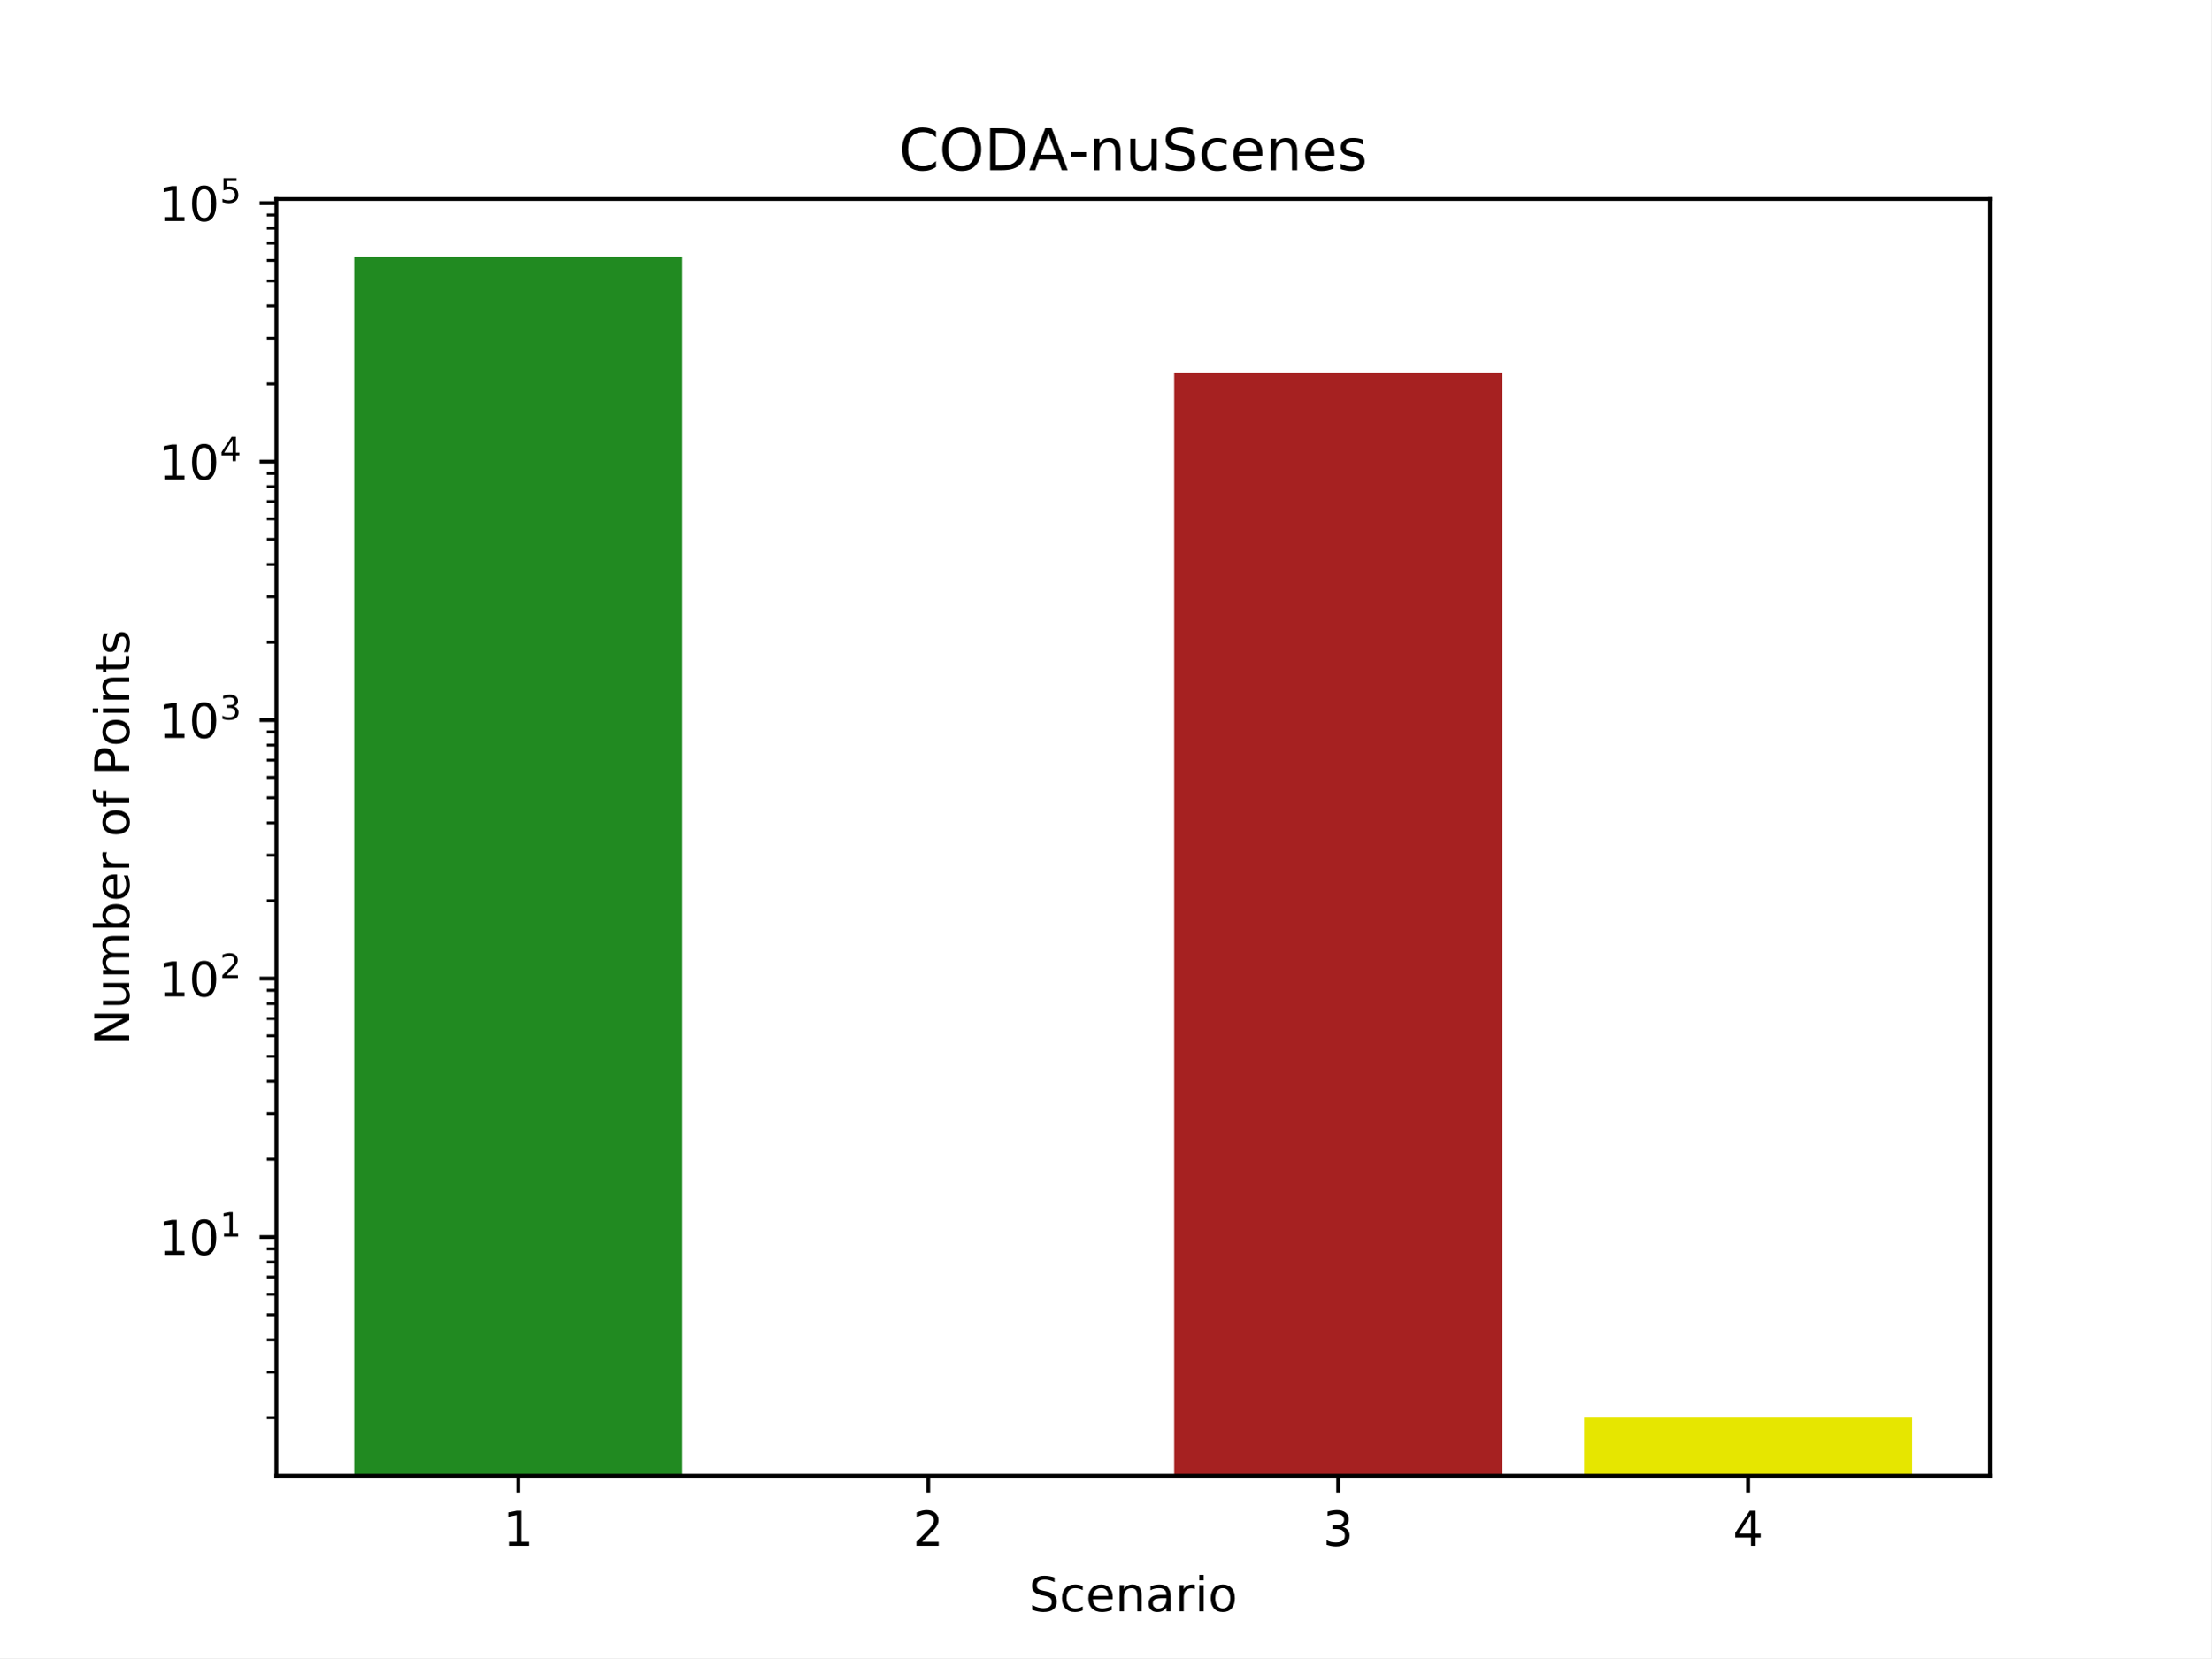
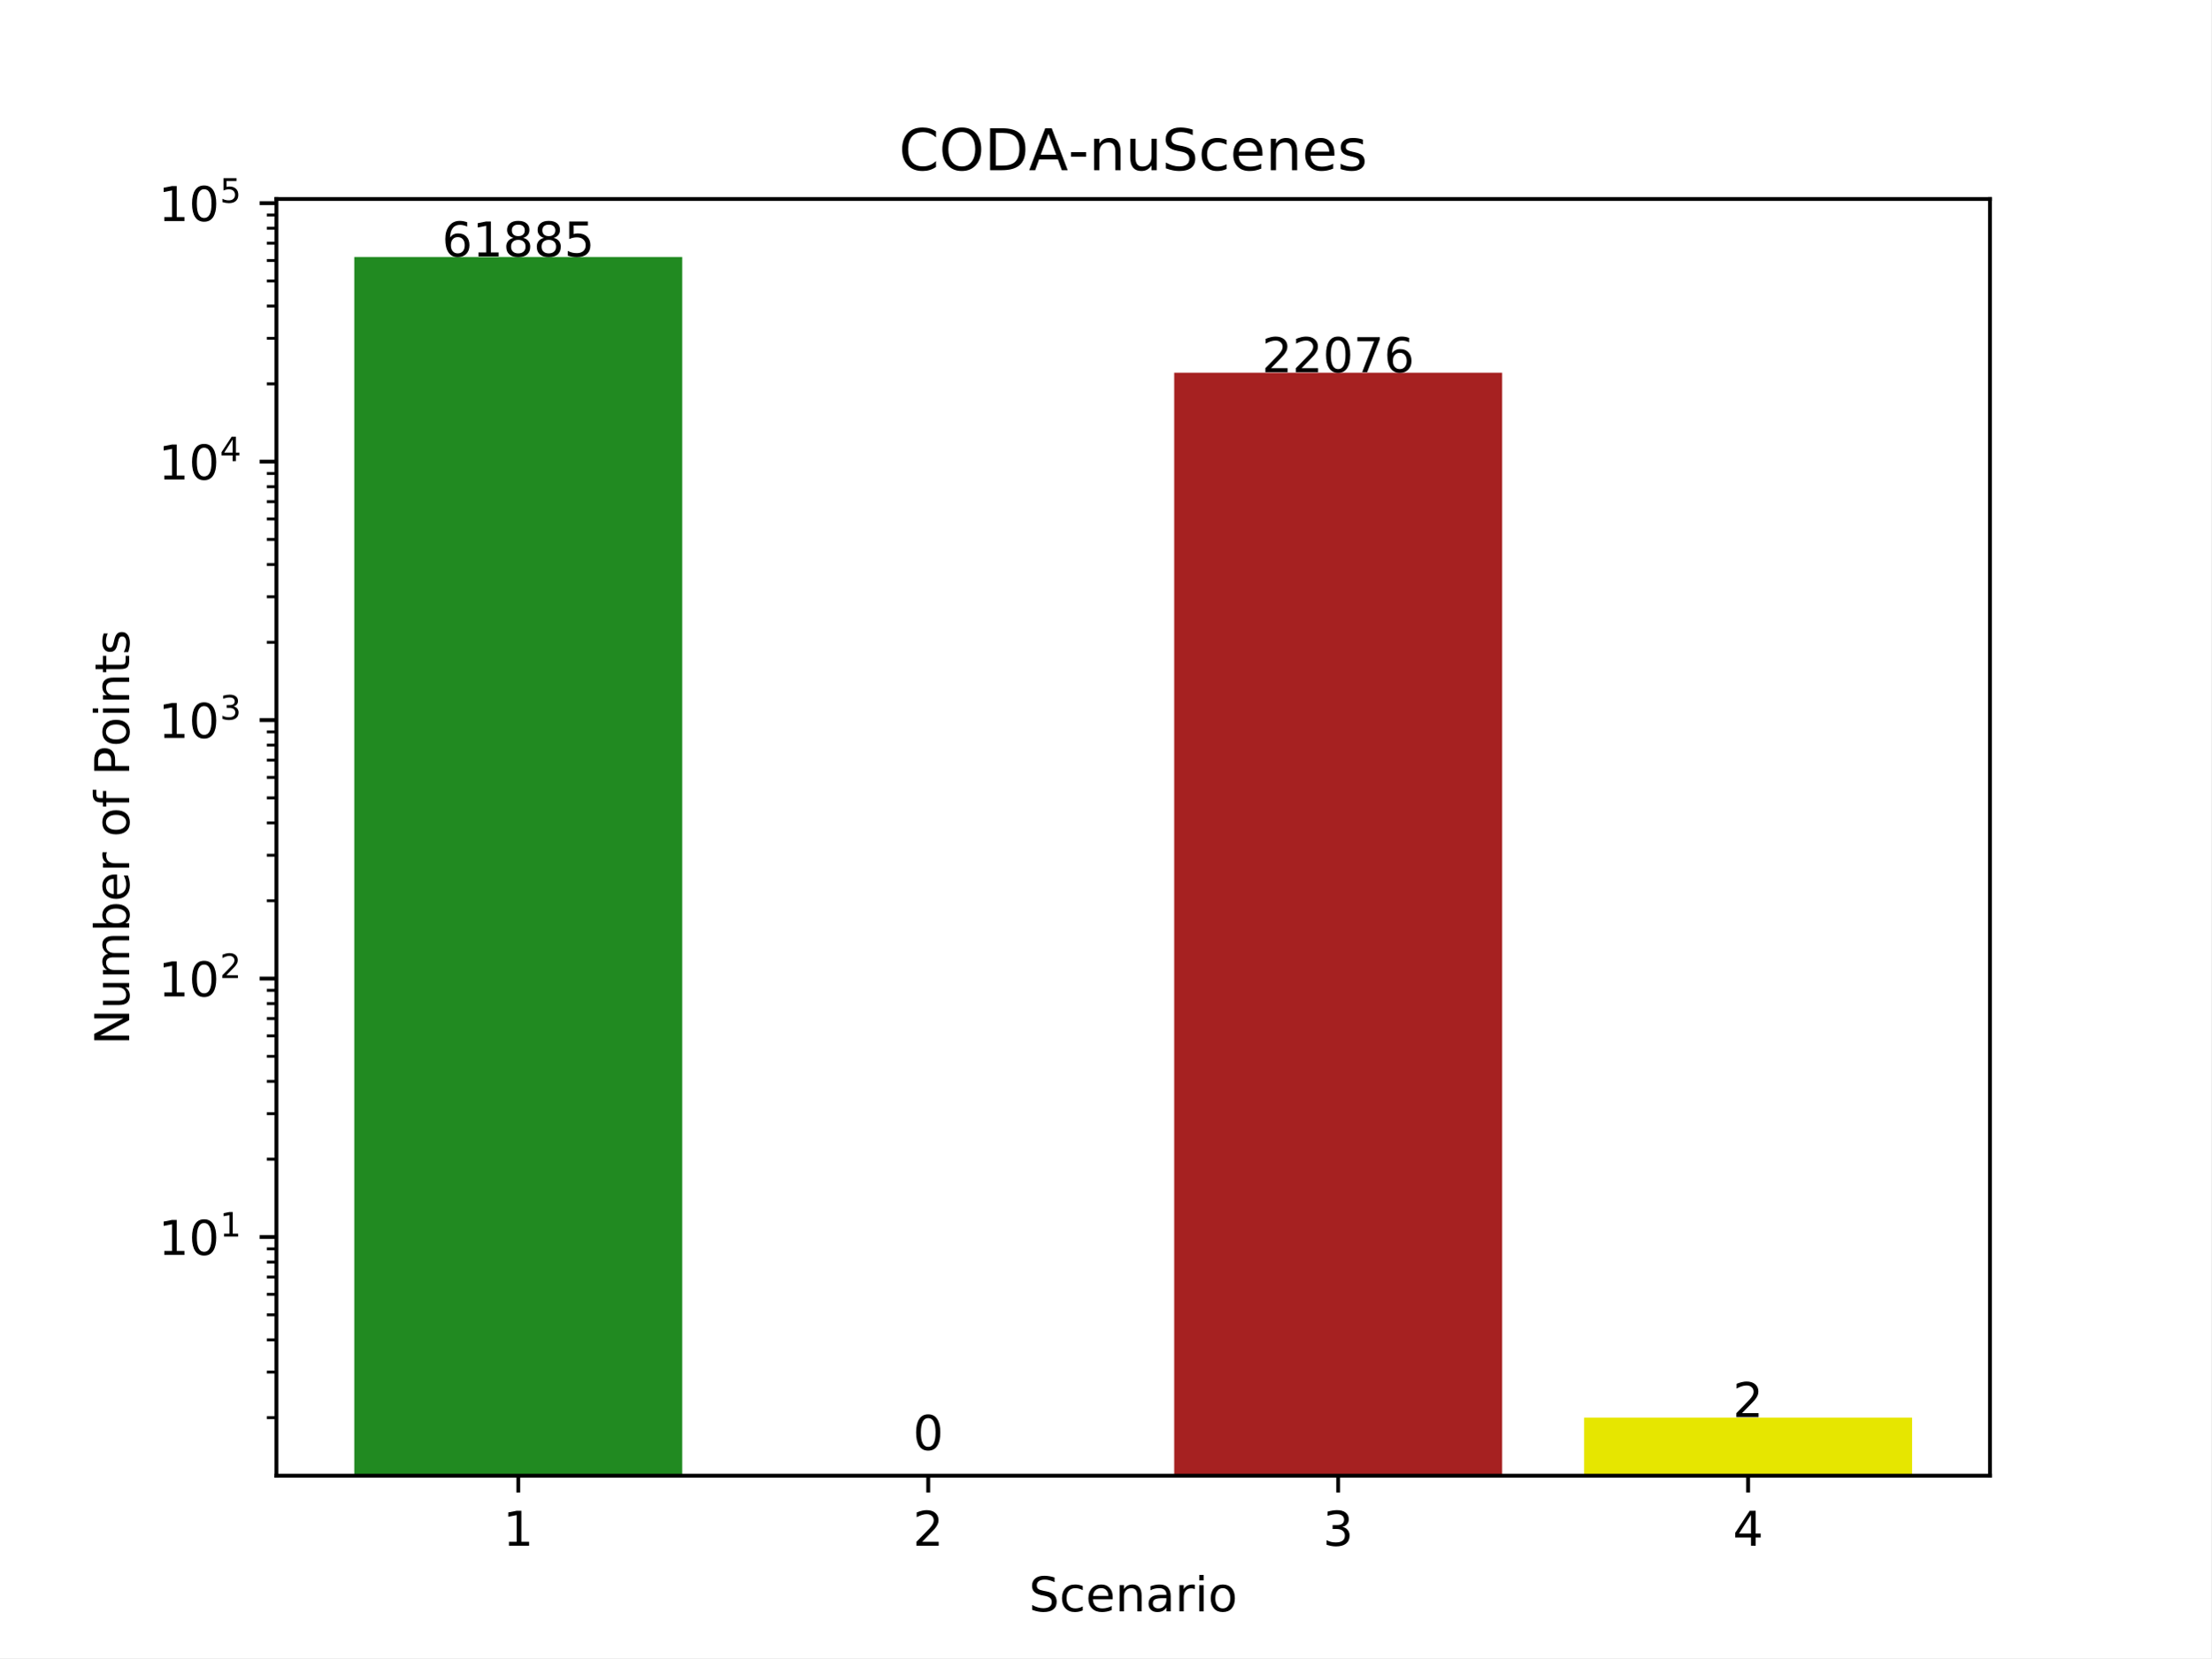
<svg xmlns="http://www.w3.org/2000/svg" xmlns:xlink="http://www.w3.org/1999/xlink" height="345.6pt" version="1.1" viewBox="0 0 460.8 345.6" width="460.8pt">
  <defs>
    <style type="text/css">
*{stroke-linecap:butt;stroke-linejoin:round;}
  </style>
  </defs>
  <g id="figure_1">
    <g id="patch_1">
      <path d="M 0 345.6  L 460.8 345.6  L 460.8 0  L 0 0  z " style="fill:#ffffff;" />
    </g>
    <g id="axes_1">
      <g id="patch_2">
        <path d="M 57.6 307.584  L 414.72 307.584  L 414.72 41.472  L 57.6 41.472  z " style="fill:#ffffff;" />
      </g>
      <g id="patch_3">
-         <path clip-path="url(#p255e4e3ee7)" d="M 73.833 54184.774  L 142.181 54184.774  L 142.181 53.568  L 73.833 53.568  z " style="fill:#218a21;" />
+         <path clip-path="url(#pd919e88401)" d="M 73.833 54184.774  L 142.181 54184.774  L 142.181 53.568  L 73.833 53.568  z " style="fill:#218a21;" />
      </g>
      <g id="patch_4">
-         <path clip-path="url(#p255e4e3ee7)" d="M 159.268 54184.774  L 227.616 54184.774  L 227.616 54184.774  L 159.268 54184.774  z " style="fill:#4069b2;" />
+         <path clip-path="url(#pd919e88401)" d="M 159.268 54184.774  L 227.616 54184.774  L 227.616 54184.774  L 159.268 54184.774  z " style="fill:#4069b2;" />
      </g>
      <g id="patch_5">
-         <path clip-path="url(#p255e4e3ee7)" d="M 244.704 54184.774  L 313.052 54184.774  L 313.052 77.685  L 244.704 77.685  z " style="fill:#a62121;" />
+         <path clip-path="url(#pd919e88401)" d="M 244.704 54184.774  L 313.052 54184.774  L 313.052 77.685  L 244.704 77.685  z " style="fill:#a62121;" />
      </g>
      <g id="patch_6">
-         <path clip-path="url(#p255e4e3ee7)" d="M 330.139 54184.774  L 398.487 54184.774  L 398.487 295.488  L 330.139 295.488  z " style="fill:#e6e600;" />
+         <path clip-path="url(#pd919e88401)" d="M 330.139 54184.774  L 398.487 54184.774  L 398.487 295.488  L 330.139 295.488  z " style="fill:#e6e600;" />
      </g>
      <g id="matplotlib.axis_1">
        <g id="xtick_1">
          <g id="line2d_1">
            <defs>
-               <path d="M 0 0  L 0 3.5  " id="m6f8b0db88c" style="stroke:#000000;stroke-width:0.8;" />
-             </defs>
-             <g>
-               <use style="stroke:#000000;stroke-width:0.8;" x="108.007" xlink:href="#m6f8b0db88c" y="307.584" />
+               <path d="M 0 0  L 0 3.5  " id="m065718ead1" style="stroke:#000000;stroke-width:0.8;" />
+             </defs>
+             <g>
+               <use style="stroke:#000000;stroke-width:0.8;" x="108.007" xlink:href="#m065718ead1" y="307.584" />
            </g>
          </g>
          <g id="text_1">
            <defs>
              <path d="M 12.406 8.297  L 28.516 8.297  L 28.516 63.922  L 10.984 60.406  L 10.984 69.391  L 28.422 72.906  L 38.281 72.906  L 38.281 8.297  L 54.391 8.297  L 54.391 0  L 12.406 0  z " id="DejaVuSans-49" />
            </defs>
            <g transform="translate(104.8256 322.1824)scale(0.1 -0.1)">
              <use xlink:href="#DejaVuSans-49" />
            </g>
          </g>
        </g>
        <g id="xtick_2">
          <g id="line2d_2">
            <g>
-               <use style="stroke:#000000;stroke-width:0.8;" x="193.442" xlink:href="#m6f8b0db88c" y="307.584" />
+               <use style="stroke:#000000;stroke-width:0.8;" x="193.442" xlink:href="#m065718ead1" y="307.584" />
            </g>
          </g>
          <g id="text_2">
            <defs>
              <path d="M 19.188 8.297  L 53.609 8.297  L 53.609 0  L 7.328 0  L 7.328 8.297  Q 12.938 14.109 22.625 23.891  Q 32.328 33.688 34.812 36.531  Q 39.547 41.844 41.422 45.531  Q 43.312 49.219 43.312 52.781  Q 43.312 58.594 39.234 62.25  Q 35.156 65.922 28.609 65.922  Q 23.969 65.922 18.812 64.312  Q 13.672 62.703 7.812 59.422  L 7.812 69.391  Q 13.766 71.781 18.938 73  Q 24.125 74.219 28.422 74.219  Q 39.75 74.219 46.484 68.547  Q 53.219 62.891 53.219 53.422  Q 53.219 48.922 51.531 44.891  Q 49.859 40.875 45.406 35.406  Q 44.188 33.984 37.641 27.219  Q 31.109 20.453 19.188 8.297  z " id="DejaVuSans-50" />
            </defs>
            <g transform="translate(190.261 322.1824)scale(0.1 -0.1)">
              <use xlink:href="#DejaVuSans-50" />
            </g>
          </g>
        </g>
        <g id="xtick_3">
          <g id="line2d_3">
            <g>
-               <use style="stroke:#000000;stroke-width:0.8;" x="278.878" xlink:href="#m6f8b0db88c" y="307.584" />
+               <use style="stroke:#000000;stroke-width:0.8;" x="278.878" xlink:href="#m065718ead1" y="307.584" />
            </g>
          </g>
          <g id="text_3">
            <defs>
              <path d="M 40.578 39.312  Q 47.656 37.797 51.625 33  Q 55.609 28.219 55.609 21.188  Q 55.609 10.406 48.188 4.484  Q 40.766 -1.422 27.094 -1.422  Q 22.516 -1.422 17.656 -0.516  Q 12.797 0.391 7.625 2.203  L 7.625 11.719  Q 11.719 9.328 16.594 8.109  Q 21.484 6.891 26.812 6.891  Q 36.078 6.891 40.938 10.547  Q 45.797 14.203 45.797 21.188  Q 45.797 27.641 41.281 31.266  Q 36.766 34.906 28.719 34.906  L 20.219 34.906  L 20.219 43.016  L 29.109 43.016  Q 36.375 43.016 40.234 45.922  Q 44.094 48.828 44.094 54.297  Q 44.094 59.906 40.109 62.906  Q 36.141 65.922 28.719 65.922  Q 24.656 65.922 20.016 65.031  Q 15.375 64.156 9.812 62.312  L 9.812 71.094  Q 15.438 72.656 20.344 73.438  Q 25.25 74.219 29.594 74.219  Q 40.828 74.219 47.359 69.109  Q 53.906 64.016 53.906 55.328  Q 53.906 49.266 50.438 45.094  Q 46.969 40.922 40.578 39.312  z " id="DejaVuSans-51" />
            </defs>
            <g transform="translate(275.6965 322.1824)scale(0.1 -0.1)">
              <use xlink:href="#DejaVuSans-51" />
            </g>
          </g>
        </g>
        <g id="xtick_4">
          <g id="line2d_4">
            <g>
-               <use style="stroke:#000000;stroke-width:0.8;" x="364.313" xlink:href="#m6f8b0db88c" y="307.584" />
+               <use style="stroke:#000000;stroke-width:0.8;" x="364.313" xlink:href="#m065718ead1" y="307.584" />
            </g>
          </g>
          <g id="text_4">
            <defs>
              <path d="M 37.797 64.312  L 12.891 25.391  L 37.797 25.391  z M 35.203 72.906  L 47.609 72.906  L 47.609 25.391  L 58.016 25.391  L 58.016 17.188  L 47.609 17.188  L 47.609 0  L 37.797 0  L 37.797 17.188  L 4.891 17.188  L 4.891 26.703  z " id="DejaVuSans-52" />
            </defs>
            <g transform="translate(361.1319 322.1824)scale(0.1 -0.1)">
              <use xlink:href="#DejaVuSans-52" />
            </g>
          </g>
        </g>
        <g id="text_5">
          <defs>
            <path d="M 53.516 70.516  L 53.516 60.891  Q 47.906 63.578 42.922 64.891  Q 37.938 66.219 33.297 66.219  Q 25.25 66.219 20.875 63.094  Q 16.5 59.969 16.5 54.203  Q 16.5 49.359 19.406 46.891  Q 22.312 44.438 30.422 42.922  L 36.375 41.703  Q 47.406 39.594 52.656 34.297  Q 57.906 29 57.906 20.125  Q 57.906 9.516 50.797 4.047  Q 43.703 -1.422 29.984 -1.422  Q 24.812 -1.422 18.969 -0.25  Q 13.141 0.922 6.891 3.219  L 6.891 13.375  Q 12.891 10.016 18.656 8.297  Q 24.422 6.594 29.984 6.594  Q 38.422 6.594 43.016 9.906  Q 47.609 13.234 47.609 19.391  Q 47.609 24.75 44.312 27.781  Q 41.016 30.812 33.5 32.328  L 27.484 33.5  Q 16.453 35.688 11.516 40.375  Q 6.594 45.062 6.594 53.422  Q 6.594 63.094 13.406 68.656  Q 20.219 74.219 32.172 74.219  Q 37.312 74.219 42.625 73.281  Q 47.953 72.359 53.516 70.516  z " id="DejaVuSans-83" />
            <path d="M 48.781 52.594  L 48.781 44.188  Q 44.969 46.297 41.141 47.344  Q 37.312 48.391 33.406 48.391  Q 24.656 48.391 19.812 42.844  Q 14.984 37.312 14.984 27.297  Q 14.984 17.281 19.812 11.734  Q 24.656 6.203 33.406 6.203  Q 37.312 6.203 41.141 7.25  Q 44.969 8.297 48.781 10.406  L 48.781 2.094  Q 45.016 0.344 40.984 -0.531  Q 36.969 -1.422 32.422 -1.422  Q 20.062 -1.422 12.781 6.344  Q 5.516 14.109 5.516 27.297  Q 5.516 40.672 12.859 48.328  Q 20.219 56 33.016 56  Q 37.156 56 41.109 55.141  Q 45.062 54.297 48.781 52.594  z " id="DejaVuSans-99" />
            <path d="M 56.203 29.594  L 56.203 25.203  L 14.891 25.203  Q 15.484 15.922 20.484 11.062  Q 25.484 6.203 34.422 6.203  Q 39.594 6.203 44.453 7.469  Q 49.312 8.734 54.109 11.281  L 54.109 2.781  Q 49.266 0.734 44.188 -0.344  Q 39.109 -1.422 33.891 -1.422  Q 20.797 -1.422 13.156 6.188  Q 5.516 13.812 5.516 26.812  Q 5.516 40.234 12.766 48.109  Q 20.016 56 32.328 56  Q 43.359 56 49.781 48.891  Q 56.203 41.797 56.203 29.594  z M 47.219 32.234  Q 47.125 39.594 43.094 43.984  Q 39.062 48.391 32.422 48.391  Q 24.906 48.391 20.391 44.141  Q 15.875 39.891 15.188 32.172  z " id="DejaVuSans-101" />
            <path d="M 54.891 33.016  L 54.891 0  L 45.906 0  L 45.906 32.719  Q 45.906 40.484 42.875 44.328  Q 39.844 48.188 33.797 48.188  Q 26.516 48.188 22.312 43.547  Q 18.109 38.922 18.109 30.906  L 18.109 0  L 9.078 0  L 9.078 54.688  L 18.109 54.688  L 18.109 46.188  Q 21.344 51.125 25.703 53.562  Q 30.078 56 35.797 56  Q 45.219 56 50.047 50.172  Q 54.891 44.344 54.891 33.016  z " id="DejaVuSans-110" />
            <path d="M 34.281 27.484  Q 23.391 27.484 19.188 25  Q 14.984 22.516 14.984 16.5  Q 14.984 11.719 18.141 8.906  Q 21.297 6.109 26.703 6.109  Q 34.188 6.109 38.703 11.406  Q 43.219 16.703 43.219 25.484  L 43.219 27.484  z M 52.203 31.203  L 52.203 0  L 43.219 0  L 43.219 8.297  Q 40.141 3.328 35.547 0.953  Q 30.953 -1.422 24.312 -1.422  Q 15.922 -1.422 10.953 3.297  Q 6 8.016 6 15.922  Q 6 25.141 12.172 29.828  Q 18.359 34.516 30.609 34.516  L 43.219 34.516  L 43.219 35.406  Q 43.219 41.609 39.141 45  Q 35.062 48.391 27.688 48.391  Q 23 48.391 18.547 47.266  Q 14.109 46.141 10.016 43.891  L 10.016 52.203  Q 14.938 54.109 19.578 55.047  Q 24.219 56 28.609 56  Q 40.484 56 46.344 49.844  Q 52.203 43.703 52.203 31.203  z " id="DejaVuSans-97" />
            <path d="M 41.109 46.297  Q 39.594 47.172 37.812 47.578  Q 36.031 48 33.891 48  Q 26.266 48 22.188 43.047  Q 18.109 38.094 18.109 28.812  L 18.109 0  L 9.078 0  L 9.078 54.688  L 18.109 54.688  L 18.109 46.188  Q 20.953 51.172 25.484 53.578  Q 30.031 56 36.531 56  Q 37.453 56 38.578 55.875  Q 39.703 55.766 41.062 55.516  z " id="DejaVuSans-114" />
            <path d="M 9.422 54.688  L 18.406 54.688  L 18.406 0  L 9.422 0  z M 9.422 75.984  L 18.406 75.984  L 18.406 64.594  L 9.422 64.594  z " id="DejaVuSans-105" />
            <path d="M 30.609 48.391  Q 23.391 48.391 19.188 42.75  Q 14.984 37.109 14.984 27.297  Q 14.984 17.484 19.156 11.844  Q 23.344 6.203 30.609 6.203  Q 37.797 6.203 41.984 11.859  Q 46.188 17.531 46.188 27.297  Q 46.188 37.016 41.984 42.703  Q 37.797 48.391 30.609 48.391  z M 30.609 56  Q 42.328 56 49.016 48.375  Q 55.719 40.766 55.719 27.297  Q 55.719 13.875 49.016 6.219  Q 42.328 -1.422 30.609 -1.422  Q 18.844 -1.422 12.172 6.219  Q 5.516 13.875 5.516 27.297  Q 5.516 40.766 12.172 48.375  Q 18.844 56 30.609 56  z " id="DejaVuSans-111" />
          </defs>
          <g transform="translate(214.4233 335.8606)scale(0.1 -0.1)">
            <use xlink:href="#DejaVuSans-83" />
            <use x="63.477" xlink:href="#DejaVuSans-99" />
            <use x="118.457" xlink:href="#DejaVuSans-101" />
            <use x="179.98" xlink:href="#DejaVuSans-110" />
            <use x="243.359" xlink:href="#DejaVuSans-97" />
            <use x="304.639" xlink:href="#DejaVuSans-114" />
            <use x="345.752" xlink:href="#DejaVuSans-105" />
            <use x="373.535" xlink:href="#DejaVuSans-111" />
          </g>
        </g>
      </g>
      <g id="matplotlib.axis_2">
        <g id="ytick_1">
          <g id="line2d_5">
            <defs>
-               <path d="M 0 0  L -3.5 0  " id="m52dcb6ca78" style="stroke:#000000;stroke-width:0.8;" />
-             </defs>
-             <g>
-               <use style="stroke:#000000;stroke-width:0.8;" x="57.6" xlink:href="#m52dcb6ca78" y="257.832" />
+               <path d="M 0 0  L -3.5 0  " id="mbd4db95ba2" style="stroke:#000000;stroke-width:0.8;" />
+             </defs>
+             <g>
+               <use style="stroke:#000000;stroke-width:0.8;" x="57.6" xlink:href="#mbd4db95ba2" y="257.832" />
            </g>
          </g>
          <g id="text_6">
            <defs>
              <path d="M 31.781 66.406  Q 24.172 66.406 20.328 58.906  Q 16.5 51.422 16.5 36.375  Q 16.5 21.391 20.328 13.891  Q 24.172 6.391 31.781 6.391  Q 39.453 6.391 43.281 13.891  Q 47.125 21.391 47.125 36.375  Q 47.125 51.422 43.281 58.906  Q 39.453 66.406 31.781 66.406  z M 31.781 74.219  Q 44.047 74.219 50.516 64.516  Q 56.984 54.828 56.984 36.375  Q 56.984 17.969 50.516 8.266  Q 44.047 -1.422 31.781 -1.422  Q 19.531 -1.422 13.062 8.266  Q 6.594 17.969 6.594 36.375  Q 6.594 54.828 13.062 64.516  Q 19.531 74.219 31.781 74.219  z " id="DejaVuSans-48" />
            </defs>
            <g transform="translate(33 261.6316)scale(0.1 -0.1)">
              <use transform="translate(0 0.684375)" xlink:href="#DejaVuSans-49" />
              <use transform="translate(63.62305 0.684375)" xlink:href="#DejaVuSans-48" />
              <use transform="translate(128.2031 38.96563)scale(0.7)" xlink:href="#DejaVuSans-49" />
            </g>
          </g>
        </g>
        <g id="ytick_2">
          <g id="line2d_6">
            <g>
-               <use style="stroke:#000000;stroke-width:0.8;" x="57.6" xlink:href="#m52dcb6ca78" y="203.959" />
+               <use style="stroke:#000000;stroke-width:0.8;" x="57.6" xlink:href="#mbd4db95ba2" y="203.959" />
            </g>
          </g>
          <g id="text_7">
            <g transform="translate(33 207.7585)scale(0.1 -0.1)">
              <use transform="translate(0 0.765625)" xlink:href="#DejaVuSans-49" />
              <use transform="translate(63.62305 0.765625)" xlink:href="#DejaVuSans-48" />
              <use transform="translate(128.2031 39.04688)scale(0.7)" xlink:href="#DejaVuSans-50" />
            </g>
          </g>
        </g>
        <g id="ytick_3">
          <g id="line2d_7">
            <g>
-               <use style="stroke:#000000;stroke-width:0.8;" x="57.6" xlink:href="#m52dcb6ca78" y="150.086" />
+               <use style="stroke:#000000;stroke-width:0.8;" x="57.6" xlink:href="#mbd4db95ba2" y="150.086" />
            </g>
          </g>
          <g id="text_8">
            <g transform="translate(33 153.8854)scale(0.1 -0.1)">
              <use transform="translate(0 0.765625)" xlink:href="#DejaVuSans-49" />
              <use transform="translate(63.62305 0.765625)" xlink:href="#DejaVuSans-48" />
              <use transform="translate(128.2031 39.04688)scale(0.7)" xlink:href="#DejaVuSans-51" />
            </g>
          </g>
        </g>
        <g id="ytick_4">
          <g id="line2d_8">
            <g>
-               <use style="stroke:#000000;stroke-width:0.8;" x="57.6" xlink:href="#m52dcb6ca78" y="96.213" />
+               <use style="stroke:#000000;stroke-width:0.8;" x="57.6" xlink:href="#mbd4db95ba2" y="96.213" />
            </g>
          </g>
          <g id="text_9">
            <g transform="translate(33 100.0124)scale(0.1 -0.1)">
              <use transform="translate(0 0.684375)" xlink:href="#DejaVuSans-49" />
              <use transform="translate(63.62305 0.684375)" xlink:href="#DejaVuSans-48" />
              <use transform="translate(128.2031 38.96563)scale(0.7)" xlink:href="#DejaVuSans-52" />
            </g>
          </g>
        </g>
        <g id="ytick_5">
          <g id="line2d_9">
            <g>
-               <use style="stroke:#000000;stroke-width:0.8;" x="57.6" xlink:href="#m52dcb6ca78" y="42.34" />
+               <use style="stroke:#000000;stroke-width:0.8;" x="57.6" xlink:href="#mbd4db95ba2" y="42.34" />
            </g>
          </g>
          <g id="text_10">
            <defs>
              <path d="M 10.797 72.906  L 49.516 72.906  L 49.516 64.594  L 19.828 64.594  L 19.828 46.734  Q 21.969 47.469 24.109 47.828  Q 26.266 48.188 28.422 48.188  Q 40.625 48.188 47.75 41.5  Q 54.891 34.812 54.891 23.391  Q 54.891 11.625 47.562 5.094  Q 40.234 -1.422 26.906 -1.422  Q 22.312 -1.422 17.547 -0.641  Q 12.797 0.141 7.719 1.703  L 7.719 11.625  Q 12.109 9.234 16.797 8.062  Q 21.484 6.891 26.703 6.891  Q 35.156 6.891 40.078 11.328  Q 45.016 15.766 45.016 23.391  Q 45.016 31 40.078 35.438  Q 35.156 39.891 26.703 39.891  Q 22.75 39.891 18.812 39.016  Q 14.891 38.141 10.797 36.281  z " id="DejaVuSans-53" />
            </defs>
            <g transform="translate(33 46.13928)scale(0.1 -0.1)">
              <use transform="translate(0 0.684375)" xlink:href="#DejaVuSans-49" />
              <use transform="translate(63.62305 0.684375)" xlink:href="#DejaVuSans-48" />
              <use transform="translate(128.2031 38.96563)scale(0.7)" xlink:href="#DejaVuSans-53" />
            </g>
          </g>
        </g>
        <g id="ytick_6">
          <g id="line2d_10">
            <defs>
-               <path d="M 0 0  L -2 0  " id="mdd7b5ddd00" style="stroke:#000000;stroke-width:0.6;" />
-             </defs>
-             <g>
-               <use style="stroke:#000000;stroke-width:0.6;" x="57.6" xlink:href="#mdd7b5ddd00" y="295.488" />
+               <path d="M 0 0  L -2 0  " id="m70b14a9128" style="stroke:#000000;stroke-width:0.6;" />
+             </defs>
+             <g>
+               <use style="stroke:#000000;stroke-width:0.6;" x="57.6" xlink:href="#m70b14a9128" y="295.488" />
            </g>
          </g>
        </g>
        <g id="ytick_7">
          <g id="line2d_11">
            <g>
-               <use style="stroke:#000000;stroke-width:0.6;" x="57.6" xlink:href="#mdd7b5ddd00" y="286.001" />
+               <use style="stroke:#000000;stroke-width:0.6;" x="57.6" xlink:href="#m70b14a9128" y="286.001" />
            </g>
          </g>
        </g>
        <g id="ytick_8">
          <g id="line2d_12">
            <g>
-               <use style="stroke:#000000;stroke-width:0.6;" x="57.6" xlink:href="#mdd7b5ddd00" y="279.271" />
+               <use style="stroke:#000000;stroke-width:0.6;" x="57.6" xlink:href="#m70b14a9128" y="279.271" />
            </g>
          </g>
        </g>
        <g id="ytick_9">
          <g id="line2d_13">
            <g>
-               <use style="stroke:#000000;stroke-width:0.6;" x="57.6" xlink:href="#mdd7b5ddd00" y="274.05" />
+               <use style="stroke:#000000;stroke-width:0.6;" x="57.6" xlink:href="#m70b14a9128" y="274.05" />
            </g>
          </g>
        </g>
        <g id="ytick_10">
          <g id="line2d_14">
            <g>
-               <use style="stroke:#000000;stroke-width:0.6;" x="57.6" xlink:href="#mdd7b5ddd00" y="269.784" />
+               <use style="stroke:#000000;stroke-width:0.6;" x="57.6" xlink:href="#m70b14a9128" y="269.784" />
            </g>
          </g>
        </g>
        <g id="ytick_11">
          <g id="line2d_15">
            <g>
-               <use style="stroke:#000000;stroke-width:0.6;" x="57.6" xlink:href="#mdd7b5ddd00" y="266.177" />
+               <use style="stroke:#000000;stroke-width:0.6;" x="57.6" xlink:href="#m70b14a9128" y="266.177" />
            </g>
          </g>
        </g>
        <g id="ytick_12">
          <g id="line2d_16">
            <g>
-               <use style="stroke:#000000;stroke-width:0.6;" x="57.6" xlink:href="#mdd7b5ddd00" y="263.053" />
+               <use style="stroke:#000000;stroke-width:0.6;" x="57.6" xlink:href="#m70b14a9128" y="263.053" />
            </g>
          </g>
        </g>
        <g id="ytick_13">
          <g id="line2d_17">
            <g>
-               <use style="stroke:#000000;stroke-width:0.6;" x="57.6" xlink:href="#mdd7b5ddd00" y="260.297" />
+               <use style="stroke:#000000;stroke-width:0.6;" x="57.6" xlink:href="#m70b14a9128" y="260.297" />
            </g>
          </g>
        </g>
        <g id="ytick_14">
          <g id="line2d_18">
            <g>
-               <use style="stroke:#000000;stroke-width:0.6;" x="57.6" xlink:href="#mdd7b5ddd00" y="241.615" />
+               <use style="stroke:#000000;stroke-width:0.6;" x="57.6" xlink:href="#m70b14a9128" y="241.615" />
            </g>
          </g>
        </g>
        <g id="ytick_15">
          <g id="line2d_19">
            <g>
-               <use style="stroke:#000000;stroke-width:0.6;" x="57.6" xlink:href="#mdd7b5ddd00" y="232.128" />
+               <use style="stroke:#000000;stroke-width:0.6;" x="57.6" xlink:href="#m70b14a9128" y="232.128" />
            </g>
          </g>
        </g>
        <g id="ytick_16">
          <g id="line2d_20">
            <g>
-               <use style="stroke:#000000;stroke-width:0.6;" x="57.6" xlink:href="#mdd7b5ddd00" y="225.398" />
+               <use style="stroke:#000000;stroke-width:0.6;" x="57.6" xlink:href="#m70b14a9128" y="225.398" />
            </g>
          </g>
        </g>
        <g id="ytick_17">
          <g id="line2d_21">
            <g>
-               <use style="stroke:#000000;stroke-width:0.6;" x="57.6" xlink:href="#mdd7b5ddd00" y="220.177" />
+               <use style="stroke:#000000;stroke-width:0.6;" x="57.6" xlink:href="#m70b14a9128" y="220.177" />
            </g>
          </g>
        </g>
        <g id="ytick_18">
          <g id="line2d_22">
            <g>
-               <use style="stroke:#000000;stroke-width:0.6;" x="57.6" xlink:href="#mdd7b5ddd00" y="215.911" />
+               <use style="stroke:#000000;stroke-width:0.6;" x="57.6" xlink:href="#m70b14a9128" y="215.911" />
            </g>
          </g>
        </g>
        <g id="ytick_19">
          <g id="line2d_23">
            <g>
-               <use style="stroke:#000000;stroke-width:0.6;" x="57.6" xlink:href="#mdd7b5ddd00" y="212.304" />
+               <use style="stroke:#000000;stroke-width:0.6;" x="57.6" xlink:href="#m70b14a9128" y="212.304" />
            </g>
          </g>
        </g>
        <g id="ytick_20">
          <g id="line2d_24">
            <g>
-               <use style="stroke:#000000;stroke-width:0.6;" x="57.6" xlink:href="#mdd7b5ddd00" y="209.18" />
+               <use style="stroke:#000000;stroke-width:0.6;" x="57.6" xlink:href="#m70b14a9128" y="209.18" />
            </g>
          </g>
        </g>
        <g id="ytick_21">
          <g id="line2d_25">
            <g>
-               <use style="stroke:#000000;stroke-width:0.6;" x="57.6" xlink:href="#mdd7b5ddd00" y="206.424" />
+               <use style="stroke:#000000;stroke-width:0.6;" x="57.6" xlink:href="#m70b14a9128" y="206.424" />
            </g>
          </g>
        </g>
        <g id="ytick_22">
          <g id="line2d_26">
            <g>
-               <use style="stroke:#000000;stroke-width:0.6;" x="57.6" xlink:href="#mdd7b5ddd00" y="187.742" />
+               <use style="stroke:#000000;stroke-width:0.6;" x="57.6" xlink:href="#m70b14a9128" y="187.742" />
            </g>
          </g>
        </g>
        <g id="ytick_23">
          <g id="line2d_27">
            <g>
-               <use style="stroke:#000000;stroke-width:0.6;" x="57.6" xlink:href="#mdd7b5ddd00" y="178.255" />
+               <use style="stroke:#000000;stroke-width:0.6;" x="57.6" xlink:href="#m70b14a9128" y="178.255" />
            </g>
          </g>
        </g>
        <g id="ytick_24">
          <g id="line2d_28">
            <g>
-               <use style="stroke:#000000;stroke-width:0.6;" x="57.6" xlink:href="#mdd7b5ddd00" y="171.524" />
+               <use style="stroke:#000000;stroke-width:0.6;" x="57.6" xlink:href="#m70b14a9128" y="171.524" />
            </g>
          </g>
        </g>
        <g id="ytick_25">
          <g id="line2d_29">
            <g>
-               <use style="stroke:#000000;stroke-width:0.6;" x="57.6" xlink:href="#mdd7b5ddd00" y="166.304" />
+               <use style="stroke:#000000;stroke-width:0.6;" x="57.6" xlink:href="#m70b14a9128" y="166.304" />
            </g>
          </g>
        </g>
        <g id="ytick_26">
          <g id="line2d_30">
            <g>
-               <use style="stroke:#000000;stroke-width:0.6;" x="57.6" xlink:href="#mdd7b5ddd00" y="162.038" />
+               <use style="stroke:#000000;stroke-width:0.6;" x="57.6" xlink:href="#m70b14a9128" y="162.038" />
            </g>
          </g>
        </g>
        <g id="ytick_27">
          <g id="line2d_31">
            <g>
-               <use style="stroke:#000000;stroke-width:0.6;" x="57.6" xlink:href="#mdd7b5ddd00" y="158.431" />
+               <use style="stroke:#000000;stroke-width:0.6;" x="57.6" xlink:href="#m70b14a9128" y="158.431" />
            </g>
          </g>
        </g>
        <g id="ytick_28">
          <g id="line2d_32">
            <g>
-               <use style="stroke:#000000;stroke-width:0.6;" x="57.6" xlink:href="#mdd7b5ddd00" y="155.307" />
+               <use style="stroke:#000000;stroke-width:0.6;" x="57.6" xlink:href="#m70b14a9128" y="155.307" />
            </g>
          </g>
        </g>
        <g id="ytick_29">
          <g id="line2d_33">
            <g>
-               <use style="stroke:#000000;stroke-width:0.6;" x="57.6" xlink:href="#mdd7b5ddd00" y="152.551" />
+               <use style="stroke:#000000;stroke-width:0.6;" x="57.6" xlink:href="#m70b14a9128" y="152.551" />
            </g>
          </g>
        </g>
        <g id="ytick_30">
          <g id="line2d_34">
            <g>
-               <use style="stroke:#000000;stroke-width:0.6;" x="57.6" xlink:href="#mdd7b5ddd00" y="133.869" />
+               <use style="stroke:#000000;stroke-width:0.6;" x="57.6" xlink:href="#m70b14a9128" y="133.869" />
            </g>
          </g>
        </g>
        <g id="ytick_31">
          <g id="line2d_35">
            <g>
-               <use style="stroke:#000000;stroke-width:0.6;" x="57.6" xlink:href="#mdd7b5ddd00" y="124.382" />
+               <use style="stroke:#000000;stroke-width:0.6;" x="57.6" xlink:href="#m70b14a9128" y="124.382" />
            </g>
          </g>
        </g>
        <g id="ytick_32">
          <g id="line2d_36">
            <g>
-               <use style="stroke:#000000;stroke-width:0.6;" x="57.6" xlink:href="#mdd7b5ddd00" y="117.651" />
+               <use style="stroke:#000000;stroke-width:0.6;" x="57.6" xlink:href="#m70b14a9128" y="117.651" />
            </g>
          </g>
        </g>
        <g id="ytick_33">
          <g id="line2d_37">
            <g>
-               <use style="stroke:#000000;stroke-width:0.6;" x="57.6" xlink:href="#mdd7b5ddd00" y="112.431" />
+               <use style="stroke:#000000;stroke-width:0.6;" x="57.6" xlink:href="#m70b14a9128" y="112.431" />
            </g>
          </g>
        </g>
        <g id="ytick_34">
          <g id="line2d_38">
            <g>
-               <use style="stroke:#000000;stroke-width:0.6;" x="57.6" xlink:href="#mdd7b5ddd00" y="108.165" />
+               <use style="stroke:#000000;stroke-width:0.6;" x="57.6" xlink:href="#m70b14a9128" y="108.165" />
            </g>
          </g>
        </g>
        <g id="ytick_35">
          <g id="line2d_39">
            <g>
-               <use style="stroke:#000000;stroke-width:0.6;" x="57.6" xlink:href="#mdd7b5ddd00" y="104.558" />
+               <use style="stroke:#000000;stroke-width:0.6;" x="57.6" xlink:href="#m70b14a9128" y="104.558" />
            </g>
          </g>
        </g>
        <g id="ytick_36">
          <g id="line2d_40">
            <g>
-               <use style="stroke:#000000;stroke-width:0.6;" x="57.6" xlink:href="#mdd7b5ddd00" y="101.434" />
+               <use style="stroke:#000000;stroke-width:0.6;" x="57.6" xlink:href="#m70b14a9128" y="101.434" />
            </g>
          </g>
        </g>
        <g id="ytick_37">
          <g id="line2d_41">
            <g>
-               <use style="stroke:#000000;stroke-width:0.6;" x="57.6" xlink:href="#mdd7b5ddd00" y="98.678" />
+               <use style="stroke:#000000;stroke-width:0.6;" x="57.6" xlink:href="#m70b14a9128" y="98.678" />
            </g>
          </g>
        </g>
        <g id="ytick_38">
          <g id="line2d_42">
            <g>
-               <use style="stroke:#000000;stroke-width:0.6;" x="57.6" xlink:href="#mdd7b5ddd00" y="79.996" />
+               <use style="stroke:#000000;stroke-width:0.6;" x="57.6" xlink:href="#m70b14a9128" y="79.996" />
            </g>
          </g>
        </g>
        <g id="ytick_39">
          <g id="line2d_43">
            <g>
-               <use style="stroke:#000000;stroke-width:0.6;" x="57.6" xlink:href="#mdd7b5ddd00" y="70.509" />
+               <use style="stroke:#000000;stroke-width:0.6;" x="57.6" xlink:href="#m70b14a9128" y="70.509" />
            </g>
          </g>
        </g>
        <g id="ytick_40">
          <g id="line2d_44">
            <g>
-               <use style="stroke:#000000;stroke-width:0.6;" x="57.6" xlink:href="#mdd7b5ddd00" y="63.778" />
+               <use style="stroke:#000000;stroke-width:0.6;" x="57.6" xlink:href="#m70b14a9128" y="63.778" />
            </g>
          </g>
        </g>
        <g id="ytick_41">
          <g id="line2d_45">
            <g>
-               <use style="stroke:#000000;stroke-width:0.6;" x="57.6" xlink:href="#mdd7b5ddd00" y="58.557" />
+               <use style="stroke:#000000;stroke-width:0.6;" x="57.6" xlink:href="#m70b14a9128" y="58.557" />
            </g>
          </g>
        </g>
        <g id="ytick_42">
          <g id="line2d_46">
            <g>
-               <use style="stroke:#000000;stroke-width:0.6;" x="57.6" xlink:href="#mdd7b5ddd00" y="54.292" />
+               <use style="stroke:#000000;stroke-width:0.6;" x="57.6" xlink:href="#m70b14a9128" y="54.292" />
            </g>
          </g>
        </g>
        <g id="ytick_43">
          <g id="line2d_47">
            <g>
-               <use style="stroke:#000000;stroke-width:0.6;" x="57.6" xlink:href="#mdd7b5ddd00" y="50.685" />
+               <use style="stroke:#000000;stroke-width:0.6;" x="57.6" xlink:href="#m70b14a9128" y="50.685" />
            </g>
          </g>
        </g>
        <g id="ytick_44">
          <g id="line2d_48">
            <g>
-               <use style="stroke:#000000;stroke-width:0.6;" x="57.6" xlink:href="#mdd7b5ddd00" y="47.561" />
+               <use style="stroke:#000000;stroke-width:0.6;" x="57.6" xlink:href="#m70b14a9128" y="47.561" />
            </g>
          </g>
        </g>
        <g id="ytick_45">
          <g id="line2d_49">
            <g>
-               <use style="stroke:#000000;stroke-width:0.6;" x="57.6" xlink:href="#mdd7b5ddd00" y="44.805" />
+               <use style="stroke:#000000;stroke-width:0.6;" x="57.6" xlink:href="#m70b14a9128" y="44.805" />
            </g>
          </g>
        </g>
        <g id="text_11">
          <defs>
            <path d="M 9.812 72.906  L 23.094 72.906  L 55.422 11.922  L 55.422 72.906  L 64.984 72.906  L 64.984 0  L 51.703 0  L 19.391 60.984  L 19.391 0  L 9.812 0  z " id="DejaVuSans-78" />
            <path d="M 8.5 21.578  L 8.5 54.688  L 17.484 54.688  L 17.484 21.922  Q 17.484 14.156 20.5 10.266  Q 23.531 6.391 29.594 6.391  Q 36.859 6.391 41.078 11.031  Q 45.312 15.672 45.312 23.688  L 45.312 54.688  L 54.297 54.688  L 54.297 0  L 45.312 0  L 45.312 8.406  Q 42.047 3.422 37.719 1  Q 33.406 -1.422 27.688 -1.422  Q 18.266 -1.422 13.375 4.438  Q 8.5 10.297 8.5 21.578  z M 31.109 56  z " id="DejaVuSans-117" />
            <path d="M 52 44.188  Q 55.375 50.25 60.062 53.125  Q 64.75 56 71.094 56  Q 79.641 56 84.281 50.016  Q 88.922 44.047 88.922 33.016  L 88.922 0  L 79.891 0  L 79.891 32.719  Q 79.891 40.578 77.094 44.375  Q 74.312 48.188 68.609 48.188  Q 61.625 48.188 57.562 43.547  Q 53.516 38.922 53.516 30.906  L 53.516 0  L 44.484 0  L 44.484 32.719  Q 44.484 40.625 41.703 44.406  Q 38.922 48.188 33.109 48.188  Q 26.219 48.188 22.156 43.531  Q 18.109 38.875 18.109 30.906  L 18.109 0  L 9.078 0  L 9.078 54.688  L 18.109 54.688  L 18.109 46.188  Q 21.188 51.219 25.484 53.609  Q 29.781 56 35.688 56  Q 41.656 56 45.828 52.969  Q 50 49.953 52 44.188  z " id="DejaVuSans-109" />
            <path d="M 48.688 27.297  Q 48.688 37.203 44.609 42.844  Q 40.531 48.484 33.406 48.484  Q 26.266 48.484 22.188 42.844  Q 18.109 37.203 18.109 27.297  Q 18.109 17.391 22.188 11.75  Q 26.266 6.109 33.406 6.109  Q 40.531 6.109 44.609 11.75  Q 48.688 17.391 48.688 27.297  z M 18.109 46.391  Q 20.953 51.266 25.266 53.625  Q 29.594 56 35.594 56  Q 45.562 56 51.781 48.094  Q 58.016 40.188 58.016 27.297  Q 58.016 14.406 51.781 6.484  Q 45.562 -1.422 35.594 -1.422  Q 29.594 -1.422 25.266 0.953  Q 20.953 3.328 18.109 8.203  L 18.109 0  L 9.078 0  L 9.078 75.984  L 18.109 75.984  z " id="DejaVuSans-98" />
            <path id="DejaVuSans-32" />
            <path d="M 37.109 75.984  L 37.109 68.5  L 28.516 68.5  Q 23.688 68.5 21.797 66.547  Q 19.922 64.594 19.922 59.516  L 19.922 54.688  L 34.719 54.688  L 34.719 47.703  L 19.922 47.703  L 19.922 0  L 10.891 0  L 10.891 47.703  L 2.297 47.703  L 2.297 54.688  L 10.891 54.688  L 10.891 58.5  Q 10.891 67.625 15.141 71.797  Q 19.391 75.984 28.609 75.984  z " id="DejaVuSans-102" />
            <path d="M 19.672 64.797  L 19.672 37.406  L 32.078 37.406  Q 38.969 37.406 42.719 40.969  Q 46.484 44.531 46.484 51.125  Q 46.484 57.672 42.719 61.234  Q 38.969 64.797 32.078 64.797  z M 9.812 72.906  L 32.078 72.906  Q 44.344 72.906 50.609 67.359  Q 56.891 61.812 56.891 51.125  Q 56.891 40.328 50.609 34.812  Q 44.344 29.297 32.078 29.297  L 19.672 29.297  L 19.672 0  L 9.812 0  z " id="DejaVuSans-80" />
            <path d="M 18.312 70.219  L 18.312 54.688  L 36.812 54.688  L 36.812 47.703  L 18.312 47.703  L 18.312 18.016  Q 18.312 11.328 20.141 9.422  Q 21.969 7.516 27.594 7.516  L 36.812 7.516  L 36.812 0  L 27.594 0  Q 17.188 0 13.234 3.875  Q 9.281 7.766 9.281 18.016  L 9.281 47.703  L 2.688 47.703  L 2.688 54.688  L 9.281 54.688  L 9.281 70.219  z " id="DejaVuSans-116" />
            <path d="M 44.281 53.078  L 44.281 44.578  Q 40.484 46.531 36.375 47.5  Q 32.281 48.484 27.875 48.484  Q 21.188 48.484 17.844 46.438  Q 14.5 44.391 14.5 40.281  Q 14.5 37.156 16.891 35.375  Q 19.281 33.594 26.516 31.984  L 29.594 31.297  Q 39.156 29.25 43.188 25.516  Q 47.219 21.781 47.219 15.094  Q 47.219 7.469 41.188 3.016  Q 35.156 -1.422 24.609 -1.422  Q 20.219 -1.422 15.453 -0.562  Q 10.688 0.297 5.422 2  L 5.422 11.281  Q 10.406 8.688 15.234 7.391  Q 20.062 6.109 24.812 6.109  Q 31.156 6.109 34.562 8.281  Q 37.984 10.453 37.984 14.406  Q 37.984 18.062 35.516 20.016  Q 33.062 21.969 24.703 23.781  L 21.578 24.516  Q 13.234 26.266 9.516 29.906  Q 5.812 33.547 5.812 39.891  Q 5.812 47.609 11.281 51.797  Q 16.75 56 26.812 56  Q 31.781 56 36.172 55.266  Q 40.578 54.547 44.281 53.078  z " id="DejaVuSans-115" />
          </defs>
          <g transform="translate(26.92031 217.8061)rotate(-90)scale(0.1 -0.1)">
            <use xlink:href="#DejaVuSans-78" />
            <use x="74.805" xlink:href="#DejaVuSans-117" />
            <use x="138.184" xlink:href="#DejaVuSans-109" />
            <use x="235.596" xlink:href="#DejaVuSans-98" />
            <use x="299.072" xlink:href="#DejaVuSans-101" />
            <use x="360.596" xlink:href="#DejaVuSans-114" />
            <use x="401.709" xlink:href="#DejaVuSans-32" />
            <use x="433.496" xlink:href="#DejaVuSans-111" />
            <use x="494.678" xlink:href="#DejaVuSans-102" />
            <use x="529.883" xlink:href="#DejaVuSans-32" />
            <use x="561.67" xlink:href="#DejaVuSans-80" />
            <use x="621.926" xlink:href="#DejaVuSans-111" />
            <use x="683.107" xlink:href="#DejaVuSans-105" />
            <use x="710.891" xlink:href="#DejaVuSans-110" />
            <use x="774.27" xlink:href="#DejaVuSans-116" />
            <use x="813.479" xlink:href="#DejaVuSans-115" />
          </g>
        </g>
      </g>
      <g id="patch_7">
        <path d="M 57.6 307.584  L 57.6 41.472  " style="fill:none;stroke:#000000;stroke-linecap:square;stroke-linejoin:miter;stroke-width:0.8;" />
      </g>
      <g id="patch_8">
        <path d="M 414.72 307.584  L 414.72 41.472  " style="fill:none;stroke:#000000;stroke-linecap:square;stroke-linejoin:miter;stroke-width:0.8;" />
      </g>
      <g id="patch_9">
        <path d="M 57.6 307.584  L 414.72 307.584  " style="fill:none;stroke:#000000;stroke-linecap:square;stroke-linejoin:miter;stroke-width:0.8;" />
      </g>
      <g id="patch_10">
        <path d="M 57.6 41.472  L 414.72 41.472  " style="fill:none;stroke:#000000;stroke-linecap:square;stroke-linejoin:miter;stroke-width:0.8;" />
      </g>
      <g id="text_12">
        <defs>
+           <path d="M 33.016 40.375  Q 26.375 40.375 22.484 35.828  Q 18.609 31.297 18.609 23.391  Q 18.609 15.531 22.484 10.953  Q 26.375 6.391 33.016 6.391  Q 39.656 6.391 43.531 10.953  Q 47.406 15.531 47.406 23.391  Q 47.406 31.297 43.531 35.828  Q 39.656 40.375 33.016 40.375  z M 52.594 71.297  L 52.594 62.312  Q 48.875 64.062 45.094 64.984  Q 41.312 65.922 37.594 65.922  Q 27.828 65.922 22.672 59.328  Q 17.531 52.734 16.797 39.406  Q 19.672 43.656 24.016 45.922  Q 28.375 48.188 33.594 48.188  Q 44.578 48.188 50.953 41.516  Q 57.328 34.859 57.328 23.391  Q 57.328 12.156 50.688 5.359  Q 44.047 -1.422 33.016 -1.422  Q 20.359 -1.422 13.672 8.266  Q 6.984 17.969 6.984 36.375  Q 6.984 53.656 15.188 63.938  Q 23.391 74.219 37.203 74.219  Q 40.922 74.219 44.703 73.484  Q 48.484 72.75 52.594 71.297  z " id="DejaVuSans-54" />
+           <path d="M 31.781 34.625  Q 24.75 34.625 20.719 30.859  Q 16.703 27.094 16.703 20.516  Q 16.703 13.922 20.719 10.156  Q 24.75 6.391 31.781 6.391  Q 38.812 6.391 42.859 10.172  Q 46.922 13.969 46.922 20.516  Q 46.922 27.094 42.891 30.859  Q 38.875 34.625 31.781 34.625  z M 21.922 38.812  Q 15.578 40.375 12.031 44.719  Q 8.5 49.078 8.5 55.328  Q 8.5 64.062 14.719 69.141  Q 20.953 74.219 31.781 74.219  Q 42.672 74.219 48.875 69.141  Q 55.078 64.062 55.078 55.328  Q 55.078 49.078 51.531 44.719  Q 48 40.375 41.703 38.812  Q 48.828 37.156 52.797 32.312  Q 56.781 27.484 56.781 20.516  Q 56.781 9.906 50.312 4.234  Q 43.844 -1.422 31.781 -1.422  Q 19.734 -1.422 13.25 4.234  Q 6.781 9.906 6.781 20.516  Q 6.781 27.484 10.781 32.312  Q 14.797 37.156 21.922 38.812  z M 18.312 54.391  Q 18.312 48.734 21.844 45.562  Q 25.391 42.391 31.781 42.391  Q 38.141 42.391 41.719 45.562  Q 45.312 48.734 45.312 54.391  Q 45.312 60.062 41.719 63.234  Q 38.141 66.406 31.781 66.406  Q 25.391 66.406 21.844 63.234  Q 18.312 60.062 18.312 54.391  z " id="DejaVuSans-56" />
+         </defs>
+         <g transform="translate(92.10064 53.45131)scale(0.1 -0.1)">
+           <use xlink:href="#DejaVuSans-54" />
+           <use x="63.623" xlink:href="#DejaVuSans-49" />
+           <use x="127.246" xlink:href="#DejaVuSans-56" />
+           <use x="190.869" xlink:href="#DejaVuSans-56" />
+           <use x="254.492" xlink:href="#DejaVuSans-53" />
+         </g>
+       </g>
+       <g id="text_13">
+         <g transform="translate(190.261 302.2188)scale(0.1 -0.1)">
+           <use xlink:href="#DejaVuSans-48" />
+         </g>
+       </g>
+       <g id="text_14">
+         <defs>
+           <path d="M 8.203 72.906  L 55.078 72.906  L 55.078 68.703  L 28.609 0  L 18.312 0  L 43.219 64.594  L 8.203 64.594  z " id="DejaVuSans-55" />
+         </defs>
+         <g transform="translate(262.9715 77.56839)scale(0.1 -0.1)">
+           <use xlink:href="#DejaVuSans-50" />
+           <use x="63.623" xlink:href="#DejaVuSans-50" />
+           <use x="127.246" xlink:href="#DejaVuSans-48" />
+           <use x="190.869" xlink:href="#DejaVuSans-55" />
+           <use x="254.492" xlink:href="#DejaVuSans-54" />
+         </g>
+       </g>
+       <g id="text_15">
+         <g transform="translate(361.1319 295.3713)scale(0.1 -0.1)">
+           <use xlink:href="#DejaVuSans-50" />
+         </g>
+       </g>
+       <g id="text_16">
+         <defs>
          <path d="M 64.406 67.281  L 64.406 56.891  Q 59.422 61.531 53.781 63.812  Q 48.141 66.109 41.797 66.109  Q 29.297 66.109 22.656 58.469  Q 16.016 50.828 16.016 36.375  Q 16.016 21.969 22.656 14.328  Q 29.297 6.688 41.797 6.688  Q 48.141 6.688 53.781 8.984  Q 59.422 11.281 64.406 15.922  L 64.406 5.609  Q 59.234 2.094 53.438 0.328  Q 47.656 -1.422 41.219 -1.422  Q 24.656 -1.422 15.125 8.703  Q 5.609 18.844 5.609 36.375  Q 5.609 53.953 15.125 64.078  Q 24.656 74.219 41.219 74.219  Q 47.75 74.219 53.531 72.484  Q 59.328 70.75 64.406 67.281  z " id="DejaVuSans-67" />
          <path d="M 39.406 66.219  Q 28.656 66.219 22.328 58.203  Q 16.016 50.203 16.016 36.375  Q 16.016 22.609 22.328 14.594  Q 28.656 6.594 39.406 6.594  Q 50.141 6.594 56.422 14.594  Q 62.703 22.609 62.703 36.375  Q 62.703 50.203 56.422 58.203  Q 50.141 66.219 39.406 66.219  z M 39.406 74.219  Q 54.734 74.219 63.906 63.938  Q 73.094 53.656 73.094 36.375  Q 73.094 19.141 63.906 8.859  Q 54.734 -1.422 39.406 -1.422  Q 24.031 -1.422 14.812 8.828  Q 5.609 19.094 5.609 36.375  Q 5.609 53.656 14.812 63.938  Q 24.031 74.219 39.406 74.219  z " id="DejaVuSans-79" />
          <path d="M 19.672 64.797  L 19.672 8.109  L 31.594 8.109  Q 46.688 8.109 53.688 14.938  Q 60.688 21.781 60.688 36.531  Q 60.688 51.172 53.688 57.984  Q 46.688 64.797 31.594 64.797  z M 9.812 72.906  L 30.078 72.906  Q 51.266 72.906 61.172 64.094  Q 71.094 55.281 71.094 36.531  Q 71.094 17.672 61.125 8.828  Q 51.172 0 30.078 0  L 9.812 0  z " id="DejaVuSans-68" />
          <path d="M 34.188 63.188  L 20.797 26.906  L 47.609 26.906  z M 28.609 72.906  L 39.797 72.906  L 67.578 0  L 57.328 0  L 50.688 18.703  L 17.828 18.703  L 11.188 0  L 0.781 0  z " id="DejaVuSans-65" />
          <path d="M 4.891 31.391  L 31.203 31.391  L 31.203 23.391  L 4.891 23.391  z " id="DejaVuSans-45" />
        </defs>
        <g transform="translate(187.3359 35.472)scale(0.12 -0.12)">
          <use xlink:href="#DejaVuSans-67" />
          <use x="69.824" xlink:href="#DejaVuSans-79" />
          <use x="148.535" xlink:href="#DejaVuSans-68" />
          <use x="225.521" xlink:href="#DejaVuSans-65" />
          <use x="293.898" xlink:href="#DejaVuSans-45" />
          <use x="329.982" xlink:href="#DejaVuSans-110" />
          <use x="393.361" xlink:href="#DejaVuSans-117" />
          <use x="456.74" xlink:href="#DejaVuSans-83" />
          <use x="520.217" xlink:href="#DejaVuSans-99" />
          <use x="575.197" xlink:href="#DejaVuSans-101" />
          <use x="636.721" xlink:href="#DejaVuSans-110" />
          <use x="700.1" xlink:href="#DejaVuSans-101" />
          <use x="761.623" xlink:href="#DejaVuSans-115" />
        </g>
      </g>
    </g>
  </g>
  <defs>
-     <clipPath id="p255e4e3ee7">
+     <clipPath id="pd919e88401">
      <rect height="266.112" width="357.12" x="57.6" y="41.472" />
    </clipPath>
  </defs>
</svg>
